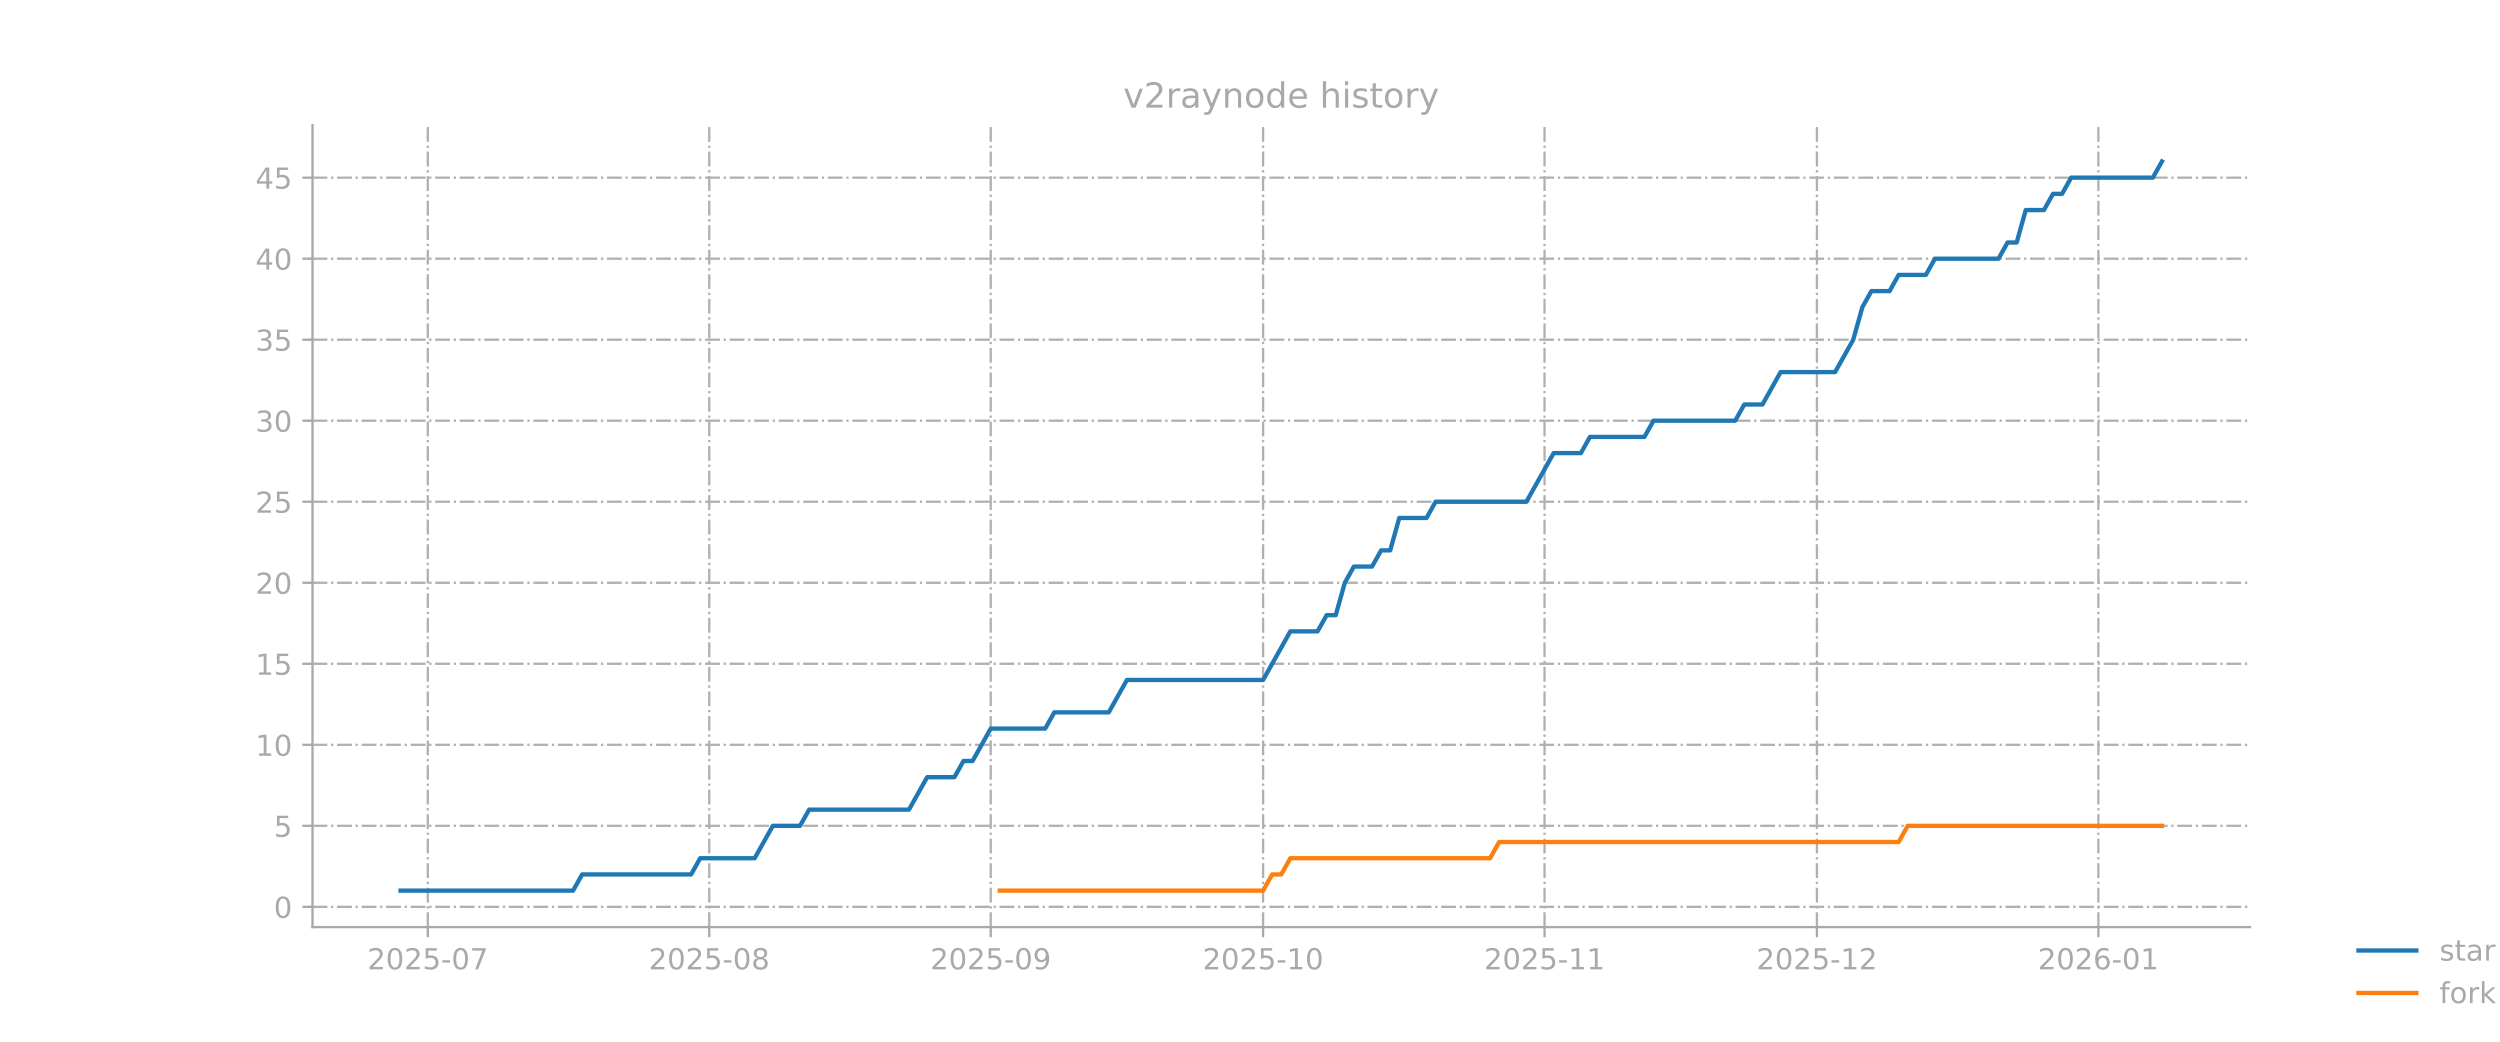
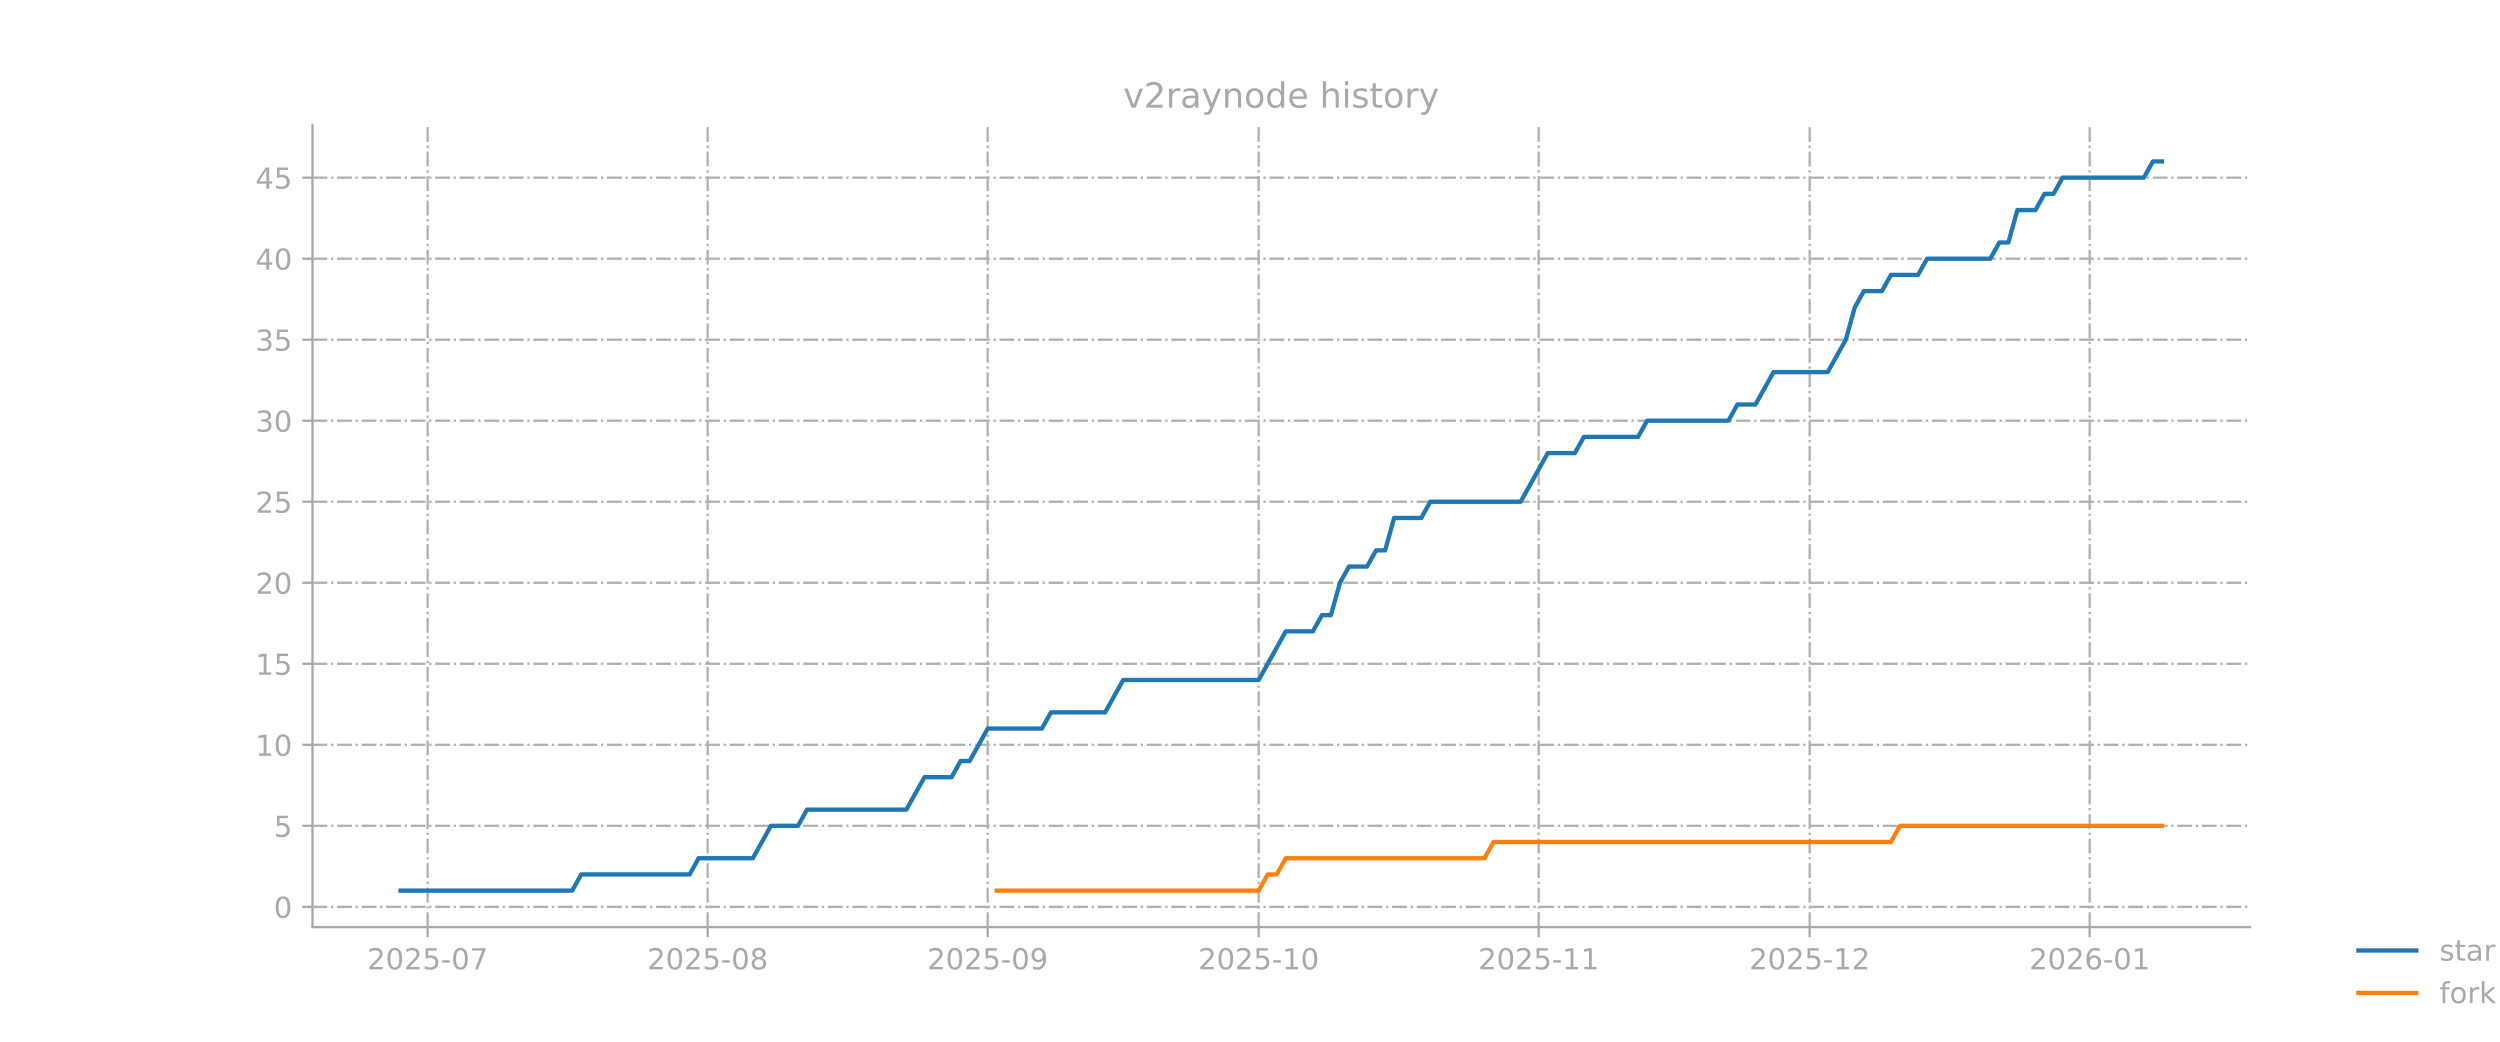
<svg xmlns="http://www.w3.org/2000/svg" xmlns:xlink="http://www.w3.org/1999/xlink" width="864pt" height="360pt" viewBox="0 0 864 360" version="1.1">
  <defs>
    <style type="text/css">*{stroke-linejoin: round; stroke-linecap: butt}</style>
  </defs>
  <g id="figure_1">
    <g id="patch_1">
      <path d="M 0 360  L 864 360  L 864 0  L 0 0  L 0 360  z " style="fill: none; opacity: 0" />
    </g>
    <g id="axes_1">
      <g id="patch_2">
        <path d="M 108 320.4  L 777.6 320.4  L 777.6 43.2  L 108 43.2  L 108 320.4  z " style="fill: none; opacity: 0" />
      </g>
      <g id="matplotlib.axis_1">
        <g id="xtick_1">
          <g id="line2d_1">
-             <path d="M 147.85 320.4  L 147.85 43.2  " clip-path="url(#pfe354ded13)" style="fill: none; stroke-dasharray: 5.12,1.28,0.8,1.28; stroke-dashoffset: 0; stroke: #b0b0b0; stroke-width: 0.8" />
+             <path d="M 147.801 320.4  L 147.801 43.2  " clip-path="url(#p7a0d1cd3dd)" style="fill: none; stroke-dasharray: 5.12,1.28,0.8,1.28; stroke-dashoffset: 0; stroke: #b0b0b0; stroke-width: 0.8" />
          </g>
          <g id="line2d_2">
            <defs>
-               <path id="mbbff44bc7d" d="M 0 0  L 0 3.5  " style="stroke: #a9a9a9; stroke-width: 0.8" />
+               <path id="m6258885797" d="M 0 0  L 0 3.5  " style="stroke: #a9a9a9; stroke-width: 0.8" />
            </defs>
            <g>
-               <use xlink:href="#mbbff44bc7d" x="147.85" y="320.4" style="fill: #a9a9a9; stroke: #a9a9a9; stroke-width: 0.8" />
+               <use xlink:href="#m6258885797" x="147.801" y="320.4" style="fill: #a9a9a9; stroke: #a9a9a9; stroke-width: 0.8" />
            </g>
          </g>
          <g id="text_1">
-             <g style="fill: #a9a9a9" transform="translate(126.9583 334.9984) scale(0.1 -0.1)">
+             <g style="fill: #a9a9a9" transform="translate(126.91 334.9984) scale(0.1 -0.1)">
              <defs>
                <path id="DejaVuSans-32" d="M 1228 531  L 3431 531  L 3431 0  L 469 0  L 469 531  Q 828 903 1448 1529  Q 2069 2156 2228 2338  Q 2531 2678 2651 2914  Q 2772 3150 2772 3378  Q 2772 3750 2511 3984  Q 2250 4219 1831 4219  Q 1534 4219 1204 4116  Q 875 4013 500 3803  L 500 4441  Q 881 4594 1212 4672  Q 1544 4750 1819 4750  Q 2544 4750 2975 4387  Q 3406 4025 3406 3419  Q 3406 3131 3298 2873  Q 3191 2616 2906 2266  Q 2828 2175 2409 1742  Q 1991 1309 1228 531  z " transform="scale(0.015625)" />
                <path id="DejaVuSans-30" d="M 2034 4250  Q 1547 4250 1301 3770  Q 1056 3291 1056 2328  Q 1056 1369 1301 889  Q 1547 409 2034 409  Q 2525 409 2770 889  Q 3016 1369 3016 2328  Q 3016 3291 2770 3770  Q 2525 4250 2034 4250  z M 2034 4750  Q 2819 4750 3233 4129  Q 3647 3509 3647 2328  Q 3647 1150 3233 529  Q 2819 -91 2034 -91  Q 1250 -91 836 529  Q 422 1150 422 2328  Q 422 3509 836 4129  Q 1250 4750 2034 4750  z " transform="scale(0.015625)" />
                <path id="DejaVuSans-35" d="M 691 4666  L 3169 4666  L 3169 4134  L 1269 4134  L 1269 2991  Q 1406 3038 1543 3061  Q 1681 3084 1819 3084  Q 2600 3084 3056 2656  Q 3513 2228 3513 1497  Q 3513 744 3044 326  Q 2575 -91 1722 -91  Q 1428 -91 1123 -41  Q 819 9 494 109  L 494 744  Q 775 591 1075 516  Q 1375 441 1709 441  Q 2250 441 2565 725  Q 2881 1009 2881 1497  Q 2881 1984 2565 2268  Q 2250 2553 1709 2553  Q 1456 2553 1204 2497  Q 953 2441 691 2322  L 691 4666  z " transform="scale(0.015625)" />
                <path id="DejaVuSans-2d" d="M 313 2009  L 1997 2009  L 1997 1497  L 313 1497  L 313 2009  z " transform="scale(0.015625)" />
                <path id="DejaVuSans-37" d="M 525 4666  L 3525 4666  L 3525 4397  L 1831 0  L 1172 0  L 2766 4134  L 525 4134  L 525 4666  z " transform="scale(0.015625)" />
              </defs>
              <use xlink:href="#DejaVuSans-32" />
              <use xlink:href="#DejaVuSans-30" transform="translate(63.62305 0)" />
              <use xlink:href="#DejaVuSans-32" transform="translate(127.2461 0)" />
              <use xlink:href="#DejaVuSans-35" transform="translate(190.8691 0)" />
              <use xlink:href="#DejaVuSans-2d" transform="translate(254.4922 0)" />
              <use xlink:href="#DejaVuSans-30" transform="translate(290.5762 0)" />
              <use xlink:href="#DejaVuSans-37" transform="translate(354.1992 0)" />
            </g>
          </g>
        </g>
        <g id="xtick_2">
          <g id="line2d_3">
-             <path d="M 245.121 320.4  L 245.121 43.2  " clip-path="url(#pfe354ded13)" style="fill: none; stroke-dasharray: 5.12,1.28,0.8,1.28; stroke-dashoffset: 0; stroke: #b0b0b0; stroke-width: 0.8" />
+             <path d="M 244.573 320.4  L 244.573 43.2  " clip-path="url(#p7a0d1cd3dd)" style="fill: none; stroke-dasharray: 5.12,1.28,0.8,1.28; stroke-dashoffset: 0; stroke: #b0b0b0; stroke-width: 0.8" />
          </g>
          <g id="line2d_4">
            <g>
-               <use xlink:href="#mbbff44bc7d" x="245.121" y="320.4" style="fill: #a9a9a9; stroke: #a9a9a9; stroke-width: 0.8" />
+               <use xlink:href="#m6258885797" x="244.573" y="320.4" style="fill: #a9a9a9; stroke: #a9a9a9; stroke-width: 0.8" />
            </g>
          </g>
          <g id="text_2">
-             <g style="fill: #a9a9a9" transform="translate(224.2291 334.9984) scale(0.1 -0.1)">
+             <g style="fill: #a9a9a9" transform="translate(223.682 334.9984) scale(0.1 -0.1)">
              <defs>
                <path id="DejaVuSans-38" d="M 2034 2216  Q 1584 2216 1326 1975  Q 1069 1734 1069 1313  Q 1069 891 1326 650  Q 1584 409 2034 409  Q 2484 409 2743 651  Q 3003 894 3003 1313  Q 3003 1734 2745 1975  Q 2488 2216 2034 2216  z M 1403 2484  Q 997 2584 770 2862  Q 544 3141 544 3541  Q 544 4100 942 4425  Q 1341 4750 2034 4750  Q 2731 4750 3128 4425  Q 3525 4100 3525 3541  Q 3525 3141 3298 2862  Q 3072 2584 2669 2484  Q 3125 2378 3379 2068  Q 3634 1759 3634 1313  Q 3634 634 3220 271  Q 2806 -91 2034 -91  Q 1263 -91 848 271  Q 434 634 434 1313  Q 434 1759 690 2068  Q 947 2378 1403 2484  z M 1172 3481  Q 1172 3119 1398 2916  Q 1625 2713 2034 2713  Q 2441 2713 2670 2916  Q 2900 3119 2900 3481  Q 2900 3844 2670 4047  Q 2441 4250 2034 4250  Q 1625 4250 1398 4047  Q 1172 3844 1172 3481  z " transform="scale(0.015625)" />
              </defs>
              <use xlink:href="#DejaVuSans-32" />
              <use xlink:href="#DejaVuSans-30" transform="translate(63.62305 0)" />
              <use xlink:href="#DejaVuSans-32" transform="translate(127.2461 0)" />
              <use xlink:href="#DejaVuSans-35" transform="translate(190.8691 0)" />
              <use xlink:href="#DejaVuSans-2d" transform="translate(254.4922 0)" />
              <use xlink:href="#DejaVuSans-30" transform="translate(290.5762 0)" />
              <use xlink:href="#DejaVuSans-38" transform="translate(354.1992 0)" />
            </g>
          </g>
        </g>
        <g id="xtick_3">
          <g id="line2d_5">
-             <path d="M 342.391 320.4  L 342.391 43.2  " clip-path="url(#pfe354ded13)" style="fill: none; stroke-dasharray: 5.12,1.28,0.8,1.28; stroke-dashoffset: 0; stroke: #b0b0b0; stroke-width: 0.8" />
+             <path d="M 341.345 320.4  L 341.345 43.2  " clip-path="url(#p7a0d1cd3dd)" style="fill: none; stroke-dasharray: 5.12,1.28,0.8,1.28; stroke-dashoffset: 0; stroke: #b0b0b0; stroke-width: 0.8" />
          </g>
          <g id="line2d_6">
            <g>
-               <use xlink:href="#mbbff44bc7d" x="342.391" y="320.4" style="fill: #a9a9a9; stroke: #a9a9a9; stroke-width: 0.8" />
+               <use xlink:href="#m6258885797" x="341.345" y="320.4" style="fill: #a9a9a9; stroke: #a9a9a9; stroke-width: 0.8" />
            </g>
          </g>
          <g id="text_3">
-             <g style="fill: #a9a9a9" transform="translate(321.5 334.9984) scale(0.1 -0.1)">
+             <g style="fill: #a9a9a9" transform="translate(320.454 334.9984) scale(0.1 -0.1)">
              <defs>
                <path id="DejaVuSans-39" d="M 703 97  L 703 672  Q 941 559 1184 500  Q 1428 441 1663 441  Q 2288 441 2617 861  Q 2947 1281 2994 2138  Q 2813 1869 2534 1725  Q 2256 1581 1919 1581  Q 1219 1581 811 2004  Q 403 2428 403 3163  Q 403 3881 828 4315  Q 1253 4750 1959 4750  Q 2769 4750 3195 4129  Q 3622 3509 3622 2328  Q 3622 1225 3098 567  Q 2575 -91 1691 -91  Q 1453 -91 1209 -44  Q 966 3 703 97  z M 1959 2075  Q 2384 2075 2632 2365  Q 2881 2656 2881 3163  Q 2881 3666 2632 3958  Q 2384 4250 1959 4250  Q 1534 4250 1286 3958  Q 1038 3666 1038 3163  Q 1038 2656 1286 2365  Q 1534 2075 1959 2075  z " transform="scale(0.015625)" />
              </defs>
              <use xlink:href="#DejaVuSans-32" />
              <use xlink:href="#DejaVuSans-30" transform="translate(63.62305 0)" />
              <use xlink:href="#DejaVuSans-32" transform="translate(127.2461 0)" />
              <use xlink:href="#DejaVuSans-35" transform="translate(190.8691 0)" />
              <use xlink:href="#DejaVuSans-2d" transform="translate(254.4922 0)" />
              <use xlink:href="#DejaVuSans-30" transform="translate(290.5762 0)" />
              <use xlink:href="#DejaVuSans-39" transform="translate(354.1992 0)" />
            </g>
          </g>
        </g>
        <g id="xtick_4">
          <g id="line2d_7">
-             <path d="M 436.524 320.4  L 436.524 43.2  " clip-path="url(#pfe354ded13)" style="fill: none; stroke-dasharray: 5.12,1.28,0.8,1.28; stroke-dashoffset: 0; stroke: #b0b0b0; stroke-width: 0.8" />
+             <path d="M 434.996 320.4  L 434.996 43.2  " clip-path="url(#p7a0d1cd3dd)" style="fill: none; stroke-dasharray: 5.12,1.28,0.8,1.28; stroke-dashoffset: 0; stroke: #b0b0b0; stroke-width: 0.8" />
          </g>
          <g id="line2d_8">
            <g>
-               <use xlink:href="#mbbff44bc7d" x="436.524" y="320.4" style="fill: #a9a9a9; stroke: #a9a9a9; stroke-width: 0.8" />
+               <use xlink:href="#m6258885797" x="434.996" y="320.4" style="fill: #a9a9a9; stroke: #a9a9a9; stroke-width: 0.8" />
            </g>
          </g>
          <g id="text_4">
-             <g style="fill: #a9a9a9" transform="translate(415.6331 334.9984) scale(0.1 -0.1)">
+             <g style="fill: #a9a9a9" transform="translate(414.1044 334.9984) scale(0.1 -0.1)">
              <defs>
                <path id="DejaVuSans-31" d="M 794 531  L 1825 531  L 1825 4091  L 703 3866  L 703 4441  L 1819 4666  L 2450 4666  L 2450 531  L 3481 531  L 3481 0  L 794 0  L 794 531  z " transform="scale(0.015625)" />
              </defs>
              <use xlink:href="#DejaVuSans-32" />
              <use xlink:href="#DejaVuSans-30" transform="translate(63.62305 0)" />
              <use xlink:href="#DejaVuSans-32" transform="translate(127.2461 0)" />
              <use xlink:href="#DejaVuSans-35" transform="translate(190.8691 0)" />
              <use xlink:href="#DejaVuSans-2d" transform="translate(254.4922 0)" />
              <use xlink:href="#DejaVuSans-31" transform="translate(290.5762 0)" />
              <use xlink:href="#DejaVuSans-30" transform="translate(354.1992 0)" />
            </g>
          </g>
        </g>
        <g id="xtick_5">
          <g id="line2d_9">
-             <path d="M 533.795 320.4  L 533.795 43.2  " clip-path="url(#pfe354ded13)" style="fill: none; stroke-dasharray: 5.12,1.28,0.8,1.28; stroke-dashoffset: 0; stroke: #b0b0b0; stroke-width: 0.8" />
+             <path d="M 531.768 320.4  L 531.768 43.2  " clip-path="url(#p7a0d1cd3dd)" style="fill: none; stroke-dasharray: 5.12,1.28,0.8,1.28; stroke-dashoffset: 0; stroke: #b0b0b0; stroke-width: 0.8" />
          </g>
          <g id="line2d_10">
            <g>
-               <use xlink:href="#mbbff44bc7d" x="533.795" y="320.4" style="fill: #a9a9a9; stroke: #a9a9a9; stroke-width: 0.8" />
+               <use xlink:href="#m6258885797" x="531.768" y="320.4" style="fill: #a9a9a9; stroke: #a9a9a9; stroke-width: 0.8" />
            </g>
          </g>
          <g id="text_5">
-             <g style="fill: #a9a9a9" transform="translate(512.9039 334.9984) scale(0.1 -0.1)">
+             <g style="fill: #a9a9a9" transform="translate(510.8764 334.9984) scale(0.1 -0.1)">
              <use xlink:href="#DejaVuSans-32" />
              <use xlink:href="#DejaVuSans-30" transform="translate(63.62305 0)" />
              <use xlink:href="#DejaVuSans-32" transform="translate(127.2461 0)" />
              <use xlink:href="#DejaVuSans-35" transform="translate(190.8691 0)" />
              <use xlink:href="#DejaVuSans-2d" transform="translate(254.4922 0)" />
              <use xlink:href="#DejaVuSans-31" transform="translate(290.5762 0)" />
              <use xlink:href="#DejaVuSans-31" transform="translate(354.1992 0)" />
            </g>
          </g>
        </g>
        <g id="xtick_6">
          <g id="line2d_11">
-             <path d="M 627.928 320.4  L 627.928 43.2  " clip-path="url(#pfe354ded13)" style="fill: none; stroke-dasharray: 5.12,1.28,0.8,1.28; stroke-dashoffset: 0; stroke: #b0b0b0; stroke-width: 0.8" />
+             <path d="M 625.418 320.4  L 625.418 43.2  " clip-path="url(#p7a0d1cd3dd)" style="fill: none; stroke-dasharray: 5.12,1.28,0.8,1.28; stroke-dashoffset: 0; stroke: #b0b0b0; stroke-width: 0.8" />
          </g>
          <g id="line2d_12">
            <g>
-               <use xlink:href="#mbbff44bc7d" x="627.928" y="320.4" style="fill: #a9a9a9; stroke: #a9a9a9; stroke-width: 0.8" />
+               <use xlink:href="#m6258885797" x="625.418" y="320.4" style="fill: #a9a9a9; stroke: #a9a9a9; stroke-width: 0.8" />
            </g>
          </g>
          <g id="text_6">
-             <g style="fill: #a9a9a9" transform="translate(607.037 334.9984) scale(0.1 -0.1)">
+             <g style="fill: #a9a9a9" transform="translate(604.5268 334.9984) scale(0.1 -0.1)">
              <use xlink:href="#DejaVuSans-32" />
              <use xlink:href="#DejaVuSans-30" transform="translate(63.62305 0)" />
              <use xlink:href="#DejaVuSans-32" transform="translate(127.2461 0)" />
              <use xlink:href="#DejaVuSans-35" transform="translate(190.8691 0)" />
              <use xlink:href="#DejaVuSans-2d" transform="translate(254.4922 0)" />
              <use xlink:href="#DejaVuSans-31" transform="translate(290.5762 0)" />
              <use xlink:href="#DejaVuSans-32" transform="translate(354.1992 0)" />
            </g>
          </g>
        </g>
        <g id="xtick_7">
          <g id="line2d_13">
-             <path d="M 725.199 320.4  L 725.199 43.2  " clip-path="url(#pfe354ded13)" style="fill: none; stroke-dasharray: 5.12,1.28,0.8,1.28; stroke-dashoffset: 0; stroke: #b0b0b0; stroke-width: 0.8" />
+             <path d="M 722.19 320.4  L 722.19 43.2  " clip-path="url(#p7a0d1cd3dd)" style="fill: none; stroke-dasharray: 5.12,1.28,0.8,1.28; stroke-dashoffset: 0; stroke: #b0b0b0; stroke-width: 0.8" />
          </g>
          <g id="line2d_14">
            <g>
-               <use xlink:href="#mbbff44bc7d" x="725.199" y="320.4" style="fill: #a9a9a9; stroke: #a9a9a9; stroke-width: 0.8" />
+               <use xlink:href="#m6258885797" x="722.19" y="320.4" style="fill: #a9a9a9; stroke: #a9a9a9; stroke-width: 0.8" />
            </g>
          </g>
          <g id="text_7">
-             <g style="fill: #a9a9a9" transform="translate(704.3078 334.9984) scale(0.1 -0.1)">
+             <g style="fill: #a9a9a9" transform="translate(701.2988 334.9984) scale(0.1 -0.1)">
              <defs>
                <path id="DejaVuSans-36" d="M 2113 2584  Q 1688 2584 1439 2293  Q 1191 2003 1191 1497  Q 1191 994 1439 701  Q 1688 409 2113 409  Q 2538 409 2786 701  Q 3034 994 3034 1497  Q 3034 2003 2786 2293  Q 2538 2584 2113 2584  z M 3366 4563  L 3366 3988  Q 3128 4100 2886 4159  Q 2644 4219 2406 4219  Q 1781 4219 1451 3797  Q 1122 3375 1075 2522  Q 1259 2794 1537 2939  Q 1816 3084 2150 3084  Q 2853 3084 3261 2657  Q 3669 2231 3669 1497  Q 3669 778 3244 343  Q 2819 -91 2113 -91  Q 1303 -91 875 529  Q 447 1150 447 2328  Q 447 3434 972 4092  Q 1497 4750 2381 4750  Q 2619 4750 2861 4703  Q 3103 4656 3366 4563  z " transform="scale(0.015625)" />
              </defs>
              <use xlink:href="#DejaVuSans-32" />
              <use xlink:href="#DejaVuSans-30" transform="translate(63.62305 0)" />
              <use xlink:href="#DejaVuSans-32" transform="translate(127.2461 0)" />
              <use xlink:href="#DejaVuSans-36" transform="translate(190.8691 0)" />
              <use xlink:href="#DejaVuSans-2d" transform="translate(254.4922 0)" />
              <use xlink:href="#DejaVuSans-30" transform="translate(290.5762 0)" />
              <use xlink:href="#DejaVuSans-31" transform="translate(354.1992 0)" />
            </g>
          </g>
        </g>
      </g>
      <g id="matplotlib.axis_2">
        <g id="ytick_1">
          <g id="line2d_15">
-             <path d="M 108 313.4  L 777.6 313.4  " clip-path="url(#pfe354ded13)" style="fill: none; stroke-dasharray: 5.12,1.28,0.8,1.28; stroke-dashoffset: 0; stroke: #b0b0b0; stroke-width: 0.8" />
+             <path d="M 108 313.4  L 777.6 313.4  " clip-path="url(#p7a0d1cd3dd)" style="fill: none; stroke-dasharray: 5.12,1.28,0.8,1.28; stroke-dashoffset: 0; stroke: #b0b0b0; stroke-width: 0.8" />
          </g>
          <g id="line2d_16">
            <defs>
-               <path id="mfd6d82eb63" d="M 0 0  L -3.5 0  " style="stroke: #a9a9a9; stroke-width: 0.8" />
+               <path id="m75af5f8853" d="M 0 0  L -3.5 0  " style="stroke: #a9a9a9; stroke-width: 0.8" />
            </defs>
            <g>
-               <use xlink:href="#mfd6d82eb63" x="108" y="313.4" style="fill: #a9a9a9; stroke: #a9a9a9; stroke-width: 0.8" />
+               <use xlink:href="#m75af5f8853" x="108" y="313.4" style="fill: #a9a9a9; stroke: #a9a9a9; stroke-width: 0.8" />
            </g>
          </g>
          <g id="text_8">
            <g style="fill: #a9a9a9" transform="translate(94.6375 317.1992) scale(0.1 -0.1)">
              <use xlink:href="#DejaVuSans-30" />
            </g>
          </g>
        </g>
        <g id="ytick_2">
          <g id="line2d_17">
-             <path d="M 108 285.4  L 777.6 285.4  " clip-path="url(#pfe354ded13)" style="fill: none; stroke-dasharray: 5.12,1.28,0.8,1.28; stroke-dashoffset: 0; stroke: #b0b0b0; stroke-width: 0.8" />
+             <path d="M 108 285.4  L 777.6 285.4  " clip-path="url(#p7a0d1cd3dd)" style="fill: none; stroke-dasharray: 5.12,1.28,0.8,1.28; stroke-dashoffset: 0; stroke: #b0b0b0; stroke-width: 0.8" />
          </g>
          <g id="line2d_18">
            <g>
-               <use xlink:href="#mfd6d82eb63" x="108" y="285.4" style="fill: #a9a9a9; stroke: #a9a9a9; stroke-width: 0.8" />
+               <use xlink:href="#m75af5f8853" x="108" y="285.4" style="fill: #a9a9a9; stroke: #a9a9a9; stroke-width: 0.8" />
            </g>
          </g>
          <g id="text_9">
            <g style="fill: #a9a9a9" transform="translate(94.6375 289.1992) scale(0.1 -0.1)">
              <use xlink:href="#DejaVuSans-35" />
            </g>
          </g>
        </g>
        <g id="ytick_3">
          <g id="line2d_19">
-             <path d="M 108 257.4  L 777.6 257.4  " clip-path="url(#pfe354ded13)" style="fill: none; stroke-dasharray: 5.12,1.28,0.8,1.28; stroke-dashoffset: 0; stroke: #b0b0b0; stroke-width: 0.8" />
+             <path d="M 108 257.4  L 777.6 257.4  " clip-path="url(#p7a0d1cd3dd)" style="fill: none; stroke-dasharray: 5.12,1.28,0.8,1.28; stroke-dashoffset: 0; stroke: #b0b0b0; stroke-width: 0.8" />
          </g>
          <g id="line2d_20">
            <g>
-               <use xlink:href="#mfd6d82eb63" x="108" y="257.4" style="fill: #a9a9a9; stroke: #a9a9a9; stroke-width: 0.8" />
+               <use xlink:href="#m75af5f8853" x="108" y="257.4" style="fill: #a9a9a9; stroke: #a9a9a9; stroke-width: 0.8" />
            </g>
          </g>
          <g id="text_10">
            <g style="fill: #a9a9a9" transform="translate(88.275 261.1992) scale(0.1 -0.1)">
              <use xlink:href="#DejaVuSans-31" />
              <use xlink:href="#DejaVuSans-30" transform="translate(63.62305 0)" />
            </g>
          </g>
        </g>
        <g id="ytick_4">
          <g id="line2d_21">
-             <path d="M 108 229.4  L 777.6 229.4  " clip-path="url(#pfe354ded13)" style="fill: none; stroke-dasharray: 5.12,1.28,0.8,1.28; stroke-dashoffset: 0; stroke: #b0b0b0; stroke-width: 0.8" />
+             <path d="M 108 229.4  L 777.6 229.4  " clip-path="url(#p7a0d1cd3dd)" style="fill: none; stroke-dasharray: 5.12,1.28,0.8,1.28; stroke-dashoffset: 0; stroke: #b0b0b0; stroke-width: 0.8" />
          </g>
          <g id="line2d_22">
            <g>
-               <use xlink:href="#mfd6d82eb63" x="108" y="229.4" style="fill: #a9a9a9; stroke: #a9a9a9; stroke-width: 0.8" />
+               <use xlink:href="#m75af5f8853" x="108" y="229.4" style="fill: #a9a9a9; stroke: #a9a9a9; stroke-width: 0.8" />
            </g>
          </g>
          <g id="text_11">
            <g style="fill: #a9a9a9" transform="translate(88.275 233.1992) scale(0.1 -0.1)">
              <use xlink:href="#DejaVuSans-31" />
              <use xlink:href="#DejaVuSans-35" transform="translate(63.62305 0)" />
            </g>
          </g>
        </g>
        <g id="ytick_5">
          <g id="line2d_23">
-             <path d="M 108 201.4  L 777.6 201.4  " clip-path="url(#pfe354ded13)" style="fill: none; stroke-dasharray: 5.12,1.28,0.8,1.28; stroke-dashoffset: 0; stroke: #b0b0b0; stroke-width: 0.8" />
+             <path d="M 108 201.4  L 777.6 201.4  " clip-path="url(#p7a0d1cd3dd)" style="fill: none; stroke-dasharray: 5.12,1.28,0.8,1.28; stroke-dashoffset: 0; stroke: #b0b0b0; stroke-width: 0.8" />
          </g>
          <g id="line2d_24">
            <g>
-               <use xlink:href="#mfd6d82eb63" x="108" y="201.4" style="fill: #a9a9a9; stroke: #a9a9a9; stroke-width: 0.8" />
+               <use xlink:href="#m75af5f8853" x="108" y="201.4" style="fill: #a9a9a9; stroke: #a9a9a9; stroke-width: 0.8" />
            </g>
          </g>
          <g id="text_12">
            <g style="fill: #a9a9a9" transform="translate(88.275 205.1992) scale(0.1 -0.1)">
              <use xlink:href="#DejaVuSans-32" />
              <use xlink:href="#DejaVuSans-30" transform="translate(63.62305 0)" />
            </g>
          </g>
        </g>
        <g id="ytick_6">
          <g id="line2d_25">
-             <path d="M 108 173.4  L 777.6 173.4  " clip-path="url(#pfe354ded13)" style="fill: none; stroke-dasharray: 5.12,1.28,0.8,1.28; stroke-dashoffset: 0; stroke: #b0b0b0; stroke-width: 0.8" />
+             <path d="M 108 173.4  L 777.6 173.4  " clip-path="url(#p7a0d1cd3dd)" style="fill: none; stroke-dasharray: 5.12,1.28,0.8,1.28; stroke-dashoffset: 0; stroke: #b0b0b0; stroke-width: 0.8" />
          </g>
          <g id="line2d_26">
            <g>
-               <use xlink:href="#mfd6d82eb63" x="108" y="173.4" style="fill: #a9a9a9; stroke: #a9a9a9; stroke-width: 0.8" />
+               <use xlink:href="#m75af5f8853" x="108" y="173.4" style="fill: #a9a9a9; stroke: #a9a9a9; stroke-width: 0.8" />
            </g>
          </g>
          <g id="text_13">
            <g style="fill: #a9a9a9" transform="translate(88.275 177.1992) scale(0.1 -0.1)">
              <use xlink:href="#DejaVuSans-32" />
              <use xlink:href="#DejaVuSans-35" transform="translate(63.62305 0)" />
            </g>
          </g>
        </g>
        <g id="ytick_7">
          <g id="line2d_27">
-             <path d="M 108 145.4  L 777.6 145.4  " clip-path="url(#pfe354ded13)" style="fill: none; stroke-dasharray: 5.12,1.28,0.8,1.28; stroke-dashoffset: 0; stroke: #b0b0b0; stroke-width: 0.8" />
+             <path d="M 108 145.4  L 777.6 145.4  " clip-path="url(#p7a0d1cd3dd)" style="fill: none; stroke-dasharray: 5.12,1.28,0.8,1.28; stroke-dashoffset: 0; stroke: #b0b0b0; stroke-width: 0.8" />
          </g>
          <g id="line2d_28">
            <g>
-               <use xlink:href="#mfd6d82eb63" x="108" y="145.4" style="fill: #a9a9a9; stroke: #a9a9a9; stroke-width: 0.8" />
+               <use xlink:href="#m75af5f8853" x="108" y="145.4" style="fill: #a9a9a9; stroke: #a9a9a9; stroke-width: 0.8" />
            </g>
          </g>
          <g id="text_14">
            <g style="fill: #a9a9a9" transform="translate(88.275 149.1992) scale(0.1 -0.1)">
              <defs>
                <path id="DejaVuSans-33" d="M 2597 2516  Q 3050 2419 3304 2112  Q 3559 1806 3559 1356  Q 3559 666 3084 287  Q 2609 -91 1734 -91  Q 1441 -91 1130 -33  Q 819 25 488 141  L 488 750  Q 750 597 1062 519  Q 1375 441 1716 441  Q 2309 441 2620 675  Q 2931 909 2931 1356  Q 2931 1769 2642 2001  Q 2353 2234 1838 2234  L 1294 2234  L 1294 2753  L 1863 2753  Q 2328 2753 2575 2939  Q 2822 3125 2822 3475  Q 2822 3834 2567 4026  Q 2313 4219 1838 4219  Q 1578 4219 1281 4162  Q 984 4106 628 3988  L 628 4550  Q 988 4650 1302 4700  Q 1616 4750 1894 4750  Q 2613 4750 3031 4423  Q 3450 4097 3450 3541  Q 3450 3153 3228 2886  Q 3006 2619 2597 2516  z " transform="scale(0.015625)" />
              </defs>
              <use xlink:href="#DejaVuSans-33" />
              <use xlink:href="#DejaVuSans-30" transform="translate(63.62305 0)" />
            </g>
          </g>
        </g>
        <g id="ytick_8">
          <g id="line2d_29">
-             <path d="M 108 117.4  L 777.6 117.4  " clip-path="url(#pfe354ded13)" style="fill: none; stroke-dasharray: 5.12,1.28,0.8,1.28; stroke-dashoffset: 0; stroke: #b0b0b0; stroke-width: 0.8" />
+             <path d="M 108 117.4  L 777.6 117.4  " clip-path="url(#p7a0d1cd3dd)" style="fill: none; stroke-dasharray: 5.12,1.28,0.8,1.28; stroke-dashoffset: 0; stroke: #b0b0b0; stroke-width: 0.8" />
          </g>
          <g id="line2d_30">
            <g>
-               <use xlink:href="#mfd6d82eb63" x="108" y="117.4" style="fill: #a9a9a9; stroke: #a9a9a9; stroke-width: 0.8" />
+               <use xlink:href="#m75af5f8853" x="108" y="117.4" style="fill: #a9a9a9; stroke: #a9a9a9; stroke-width: 0.8" />
            </g>
          </g>
          <g id="text_15">
            <g style="fill: #a9a9a9" transform="translate(88.275 121.1992) scale(0.1 -0.1)">
              <use xlink:href="#DejaVuSans-33" />
              <use xlink:href="#DejaVuSans-35" transform="translate(63.62305 0)" />
            </g>
          </g>
        </g>
        <g id="ytick_9">
          <g id="line2d_31">
-             <path d="M 108 89.4  L 777.6 89.4  " clip-path="url(#pfe354ded13)" style="fill: none; stroke-dasharray: 5.12,1.28,0.8,1.28; stroke-dashoffset: 0; stroke: #b0b0b0; stroke-width: 0.8" />
+             <path d="M 108 89.4  L 777.6 89.4  " clip-path="url(#p7a0d1cd3dd)" style="fill: none; stroke-dasharray: 5.12,1.28,0.8,1.28; stroke-dashoffset: 0; stroke: #b0b0b0; stroke-width: 0.8" />
          </g>
          <g id="line2d_32">
            <g>
-               <use xlink:href="#mfd6d82eb63" x="108" y="89.4" style="fill: #a9a9a9; stroke: #a9a9a9; stroke-width: 0.8" />
+               <use xlink:href="#m75af5f8853" x="108" y="89.4" style="fill: #a9a9a9; stroke: #a9a9a9; stroke-width: 0.8" />
            </g>
          </g>
          <g id="text_16">
            <g style="fill: #a9a9a9" transform="translate(88.275 93.19922) scale(0.1 -0.1)">
              <defs>
                <path id="DejaVuSans-34" d="M 2419 4116  L 825 1625  L 2419 1625  L 2419 4116  z M 2253 4666  L 3047 4666  L 3047 1625  L 3713 1625  L 3713 1100  L 3047 1100  L 3047 0  L 2419 0  L 2419 1100  L 313 1100  L 313 1709  L 2253 4666  z " transform="scale(0.015625)" />
              </defs>
              <use xlink:href="#DejaVuSans-34" />
              <use xlink:href="#DejaVuSans-30" transform="translate(63.62305 0)" />
            </g>
          </g>
        </g>
        <g id="ytick_10">
          <g id="line2d_33">
-             <path d="M 108 61.4  L 777.6 61.4  " clip-path="url(#pfe354ded13)" style="fill: none; stroke-dasharray: 5.12,1.28,0.8,1.28; stroke-dashoffset: 0; stroke: #b0b0b0; stroke-width: 0.8" />
+             <path d="M 108 61.4  L 777.6 61.4  " clip-path="url(#p7a0d1cd3dd)" style="fill: none; stroke-dasharray: 5.12,1.28,0.8,1.28; stroke-dashoffset: 0; stroke: #b0b0b0; stroke-width: 0.8" />
          </g>
          <g id="line2d_34">
            <g>
-               <use xlink:href="#mfd6d82eb63" x="108" y="61.4" style="fill: #a9a9a9; stroke: #a9a9a9; stroke-width: 0.8" />
+               <use xlink:href="#m75af5f8853" x="108" y="61.4" style="fill: #a9a9a9; stroke: #a9a9a9; stroke-width: 0.8" />
            </g>
          </g>
          <g id="text_17">
            <g style="fill: #a9a9a9" transform="translate(88.275 65.19922) scale(0.1 -0.1)">
              <use xlink:href="#DejaVuSans-34" />
              <use xlink:href="#DejaVuSans-35" transform="translate(63.62305 0)" />
            </g>
          </g>
        </g>
      </g>
      <g id="line2d_35">
-         <path d="M 138.436 307.8  L 198.054 307.8  L 201.192 302.2  L 238.845 302.2  L 241.983 296.6  L 260.809 296.6  L 267.085 285.4  L 276.498 285.4  L 279.636 279.8  L 314.151 279.8  L 320.427 268.6  L 329.84 268.6  L 332.978 263  L 336.116 263  L 342.391 251.8  L 361.218 251.8  L 364.356 246.2  L 383.182 246.2  L 389.458 235  L 436.524 235  L 445.938 218.2  L 455.351 218.2  L 458.489 212.6  L 461.627 212.6  L 464.764 201.4  L 467.902 195.8  L 474.178 195.8  L 477.315 190.2  L 480.453 190.2  L 483.591 179  L 493.004 179  L 496.142 173.4  L 527.52 173.4  L 536.933 156.6  L 546.346 156.6  L 549.484 151  L 568.311 151  L 571.449 145.4  L 599.688 145.4  L 602.826 139.8  L 609.102 139.8  L 615.377 128.6  L 634.204 128.6  L 640.479 117.4  L 643.617 106.2  L 646.755 100.6  L 653.031 100.6  L 656.168 95  L 665.582 95  L 668.719 89.4  L 690.684 89.4  L 693.822 83.8  L 696.959 83.8  L 700.097 72.6  L 706.373 72.6  L 709.51 67  L 712.648 67  L 715.786 61.4  L 744.026 61.4  L 747.164 55.8  L 747.164 55.8  " clip-path="url(#pfe354ded13)" style="fill: none; stroke: #1f77b4; stroke-width: 1.5; stroke-linecap: square" />
+         <path d="M 138.436 307.8  L 197.748 307.8  L 200.87 302.2  L 238.33 302.2  L 241.452 296.6  L 260.182 296.6  L 266.425 285.4  L 275.79 285.4  L 278.912 279.8  L 313.25 279.8  L 319.494 268.6  L 328.859 268.6  L 331.98 263  L 335.102 263  L 341.345 251.8  L 360.076 251.8  L 363.197 246.2  L 381.927 246.2  L 388.171 235  L 434.996 235  L 444.361 218.2  L 453.726 218.2  L 456.848 212.6  L 459.969 212.6  L 463.091 201.4  L 466.213 195.8  L 472.456 195.8  L 475.578 190.2  L 478.699 190.2  L 481.821 179  L 491.186 179  L 494.308 173.4  L 525.524 173.4  L 534.89 156.6  L 544.255 156.6  L 547.376 151  L 566.106 151  L 569.228 145.4  L 597.323 145.4  L 600.445 139.8  L 606.688 139.8  L 612.931 128.6  L 631.662 128.6  L 637.905 117.4  L 641.027 106.2  L 644.148 100.6  L 650.392 100.6  L 653.513 95  L 662.878 95  L 666 89.4  L 687.852 89.4  L 690.973 83.8  L 694.095 83.8  L 697.217 72.6  L 703.46 72.6  L 706.582 67  L 709.703 67  L 712.825 61.4  L 740.92 61.4  L 744.042 55.8  L 747.164 55.8  L 747.164 55.8  " clip-path="url(#p7a0d1cd3dd)" style="fill: none; stroke: #1f77b4; stroke-width: 1.5; stroke-linecap: square" />
      </g>
      <g id="line2d_36">
-         <path d="M 345.529 307.8  L 436.524 307.8  L 439.662 302.2  L 442.8 302.2  L 445.938 296.6  L 514.969 296.6  L 518.106 291  L 656.168 291  L 659.306 285.4  L 747.164 285.4  L 747.164 285.4  " clip-path="url(#pfe354ded13)" style="fill: none; stroke: #ff7f0e; stroke-width: 1.5; stroke-linecap: square" />
+         <path d="M 344.467 307.8  L 434.996 307.8  L 438.117 302.2  L 441.239 302.2  L 444.361 296.6  L 513.038 296.6  L 516.159 291  L 653.513 291  L 656.635 285.4  L 747.164 285.4  L 747.164 285.4  " clip-path="url(#p7a0d1cd3dd)" style="fill: none; stroke: #ff7f0e; stroke-width: 1.5; stroke-linecap: square" />
      </g>
      <g id="patch_3">
        <path d="M 108 320.4  L 108 43.2  " style="fill: none; stroke: #a9a9a9; stroke-width: 0.8; stroke-linejoin: miter; stroke-linecap: square" />
      </g>
      <g id="patch_4">
        <path d="M 777.6 320.4  L 777.6 43.2  " style="fill: none" />
      </g>
      <g id="patch_5">
        <path d="M 108 320.4  L 777.6 320.4  " style="fill: none; stroke: #a9a9a9; stroke-width: 0.8; stroke-linejoin: miter; stroke-linecap: square" />
      </g>
      <g id="patch_6">
        <path d="M 108 43.2  L 777.6 43.2  " style="fill: none" />
      </g>
      <g id="text_18">
        <g style="fill: #a9a9a9" transform="translate(388.2188 37.2) scale(0.12 -0.12)">
          <defs>
            <path id="DejaVuSans-76" d="M 191 3500  L 800 3500  L 1894 563  L 2988 3500  L 3597 3500  L 2284 0  L 1503 0  L 191 3500  z " transform="scale(0.015625)" />
            <path id="DejaVuSans-72" d="M 2631 2963  Q 2534 3019 2420 3045  Q 2306 3072 2169 3072  Q 1681 3072 1420 2755  Q 1159 2438 1159 1844  L 1159 0  L 581 0  L 581 3500  L 1159 3500  L 1159 2956  Q 1341 3275 1631 3429  Q 1922 3584 2338 3584  Q 2397 3584 2469 3576  Q 2541 3569 2628 3553  L 2631 2963  z " transform="scale(0.015625)" />
            <path id="DejaVuSans-61" d="M 2194 1759  Q 1497 1759 1228 1600  Q 959 1441 959 1056  Q 959 750 1161 570  Q 1363 391 1709 391  Q 2188 391 2477 730  Q 2766 1069 2766 1631  L 2766 1759  L 2194 1759  z M 3341 1997  L 3341 0  L 2766 0  L 2766 531  Q 2569 213 2275 61  Q 1981 -91 1556 -91  Q 1019 -91 701 211  Q 384 513 384 1019  Q 384 1609 779 1909  Q 1175 2209 1959 2209  L 2766 2209  L 2766 2266  Q 2766 2663 2505 2880  Q 2244 3097 1772 3097  Q 1472 3097 1187 3025  Q 903 2953 641 2809  L 641 3341  Q 956 3463 1253 3523  Q 1550 3584 1831 3584  Q 2591 3584 2966 3190  Q 3341 2797 3341 1997  z " transform="scale(0.015625)" />
            <path id="DejaVuSans-79" d="M 2059 -325  Q 1816 -950 1584 -1140  Q 1353 -1331 966 -1331  L 506 -1331  L 506 -850  L 844 -850  Q 1081 -850 1212 -737  Q 1344 -625 1503 -206  L 1606 56  L 191 3500  L 800 3500  L 1894 763  L 2988 3500  L 3597 3500  L 2059 -325  z " transform="scale(0.015625)" />
            <path id="DejaVuSans-6e" d="M 3513 2113  L 3513 0  L 2938 0  L 2938 2094  Q 2938 2591 2744 2837  Q 2550 3084 2163 3084  Q 1697 3084 1428 2787  Q 1159 2491 1159 1978  L 1159 0  L 581 0  L 581 3500  L 1159 3500  L 1159 2956  Q 1366 3272 1645 3428  Q 1925 3584 2291 3584  Q 2894 3584 3203 3211  Q 3513 2838 3513 2113  z " transform="scale(0.015625)" />
            <path id="DejaVuSans-6f" d="M 1959 3097  Q 1497 3097 1228 2736  Q 959 2375 959 1747  Q 959 1119 1226 758  Q 1494 397 1959 397  Q 2419 397 2687 759  Q 2956 1122 2956 1747  Q 2956 2369 2687 2733  Q 2419 3097 1959 3097  z M 1959 3584  Q 2709 3584 3137 3096  Q 3566 2609 3566 1747  Q 3566 888 3137 398  Q 2709 -91 1959 -91  Q 1206 -91 779 398  Q 353 888 353 1747  Q 353 2609 779 3096  Q 1206 3584 1959 3584  z " transform="scale(0.015625)" />
            <path id="DejaVuSans-64" d="M 2906 2969  L 2906 4863  L 3481 4863  L 3481 0  L 2906 0  L 2906 525  Q 2725 213 2448 61  Q 2172 -91 1784 -91  Q 1150 -91 751 415  Q 353 922 353 1747  Q 353 2572 751 3078  Q 1150 3584 1784 3584  Q 2172 3584 2448 3432  Q 2725 3281 2906 2969  z M 947 1747  Q 947 1113 1208 752  Q 1469 391 1925 391  Q 2381 391 2643 752  Q 2906 1113 2906 1747  Q 2906 2381 2643 2742  Q 2381 3103 1925 3103  Q 1469 3103 1208 2742  Q 947 2381 947 1747  z " transform="scale(0.015625)" />
            <path id="DejaVuSans-65" d="M 3597 1894  L 3597 1613  L 953 1613  Q 991 1019 1311 708  Q 1631 397 2203 397  Q 2534 397 2845 478  Q 3156 559 3463 722  L 3463 178  Q 3153 47 2828 -22  Q 2503 -91 2169 -91  Q 1331 -91 842 396  Q 353 884 353 1716  Q 353 2575 817 3079  Q 1281 3584 2069 3584  Q 2775 3584 3186 3129  Q 3597 2675 3597 1894  z M 3022 2063  Q 3016 2534 2758 2815  Q 2500 3097 2075 3097  Q 1594 3097 1305 2825  Q 1016 2553 972 2059  L 3022 2063  z " transform="scale(0.015625)" />
            <path id="DejaVuSans-20" transform="scale(0.015625)" />
            <path id="DejaVuSans-68" d="M 3513 2113  L 3513 0  L 2938 0  L 2938 2094  Q 2938 2591 2744 2837  Q 2550 3084 2163 3084  Q 1697 3084 1428 2787  Q 1159 2491 1159 1978  L 1159 0  L 581 0  L 581 4863  L 1159 4863  L 1159 2956  Q 1366 3272 1645 3428  Q 1925 3584 2291 3584  Q 2894 3584 3203 3211  Q 3513 2838 3513 2113  z " transform="scale(0.015625)" />
            <path id="DejaVuSans-69" d="M 603 3500  L 1178 3500  L 1178 0  L 603 0  L 603 3500  z M 603 4863  L 1178 4863  L 1178 4134  L 603 4134  L 603 4863  z " transform="scale(0.015625)" />
            <path id="DejaVuSans-73" d="M 2834 3397  L 2834 2853  Q 2591 2978 2328 3040  Q 2066 3103 1784 3103  Q 1356 3103 1142 2972  Q 928 2841 928 2578  Q 928 2378 1081 2264  Q 1234 2150 1697 2047  L 1894 2003  Q 2506 1872 2764 1633  Q 3022 1394 3022 966  Q 3022 478 2636 193  Q 2250 -91 1575 -91  Q 1294 -91 989 -36  Q 684 19 347 128  L 347 722  Q 666 556 975 473  Q 1284 391 1588 391  Q 1994 391 2212 530  Q 2431 669 2431 922  Q 2431 1156 2273 1281  Q 2116 1406 1581 1522  L 1381 1569  Q 847 1681 609 1914  Q 372 2147 372 2553  Q 372 3047 722 3315  Q 1072 3584 1716 3584  Q 2034 3584 2315 3537  Q 2597 3491 2834 3397  z " transform="scale(0.015625)" />
            <path id="DejaVuSans-74" d="M 1172 4494  L 1172 3500  L 2356 3500  L 2356 3053  L 1172 3053  L 1172 1153  Q 1172 725 1289 603  Q 1406 481 1766 481  L 2356 481  L 2356 0  L 1766 0  Q 1100 0 847 248  Q 594 497 594 1153  L 594 3053  L 172 3053  L 172 3500  L 594 3500  L 594 4494  L 1172 4494  z " transform="scale(0.015625)" />
          </defs>
          <use xlink:href="#DejaVuSans-76" />
          <use xlink:href="#DejaVuSans-32" transform="translate(59.17969 0)" />
          <use xlink:href="#DejaVuSans-72" transform="translate(122.8027 0)" />
          <use xlink:href="#DejaVuSans-61" transform="translate(163.916 0)" />
          <use xlink:href="#DejaVuSans-79" transform="translate(225.1953 0)" />
          <use xlink:href="#DejaVuSans-6e" transform="translate(284.375 0)" />
          <use xlink:href="#DejaVuSans-6f" transform="translate(347.7539 0)" />
          <use xlink:href="#DejaVuSans-64" transform="translate(408.9355 0)" />
          <use xlink:href="#DejaVuSans-65" transform="translate(472.4121 0)" />
          <use xlink:href="#DejaVuSans-20" transform="translate(533.9355 0)" />
          <use xlink:href="#DejaVuSans-68" transform="translate(565.7227 0)" />
          <use xlink:href="#DejaVuSans-69" transform="translate(629.1016 0)" />
          <use xlink:href="#DejaVuSans-73" transform="translate(656.8848 0)" />
          <use xlink:href="#DejaVuSans-74" transform="translate(708.9844 0)" />
          <use xlink:href="#DejaVuSans-6f" transform="translate(748.1934 0)" />
          <use xlink:href="#DejaVuSans-72" transform="translate(809.375 0)" />
          <use xlink:href="#DejaVuSans-79" transform="translate(850.4883 0)" />
        </g>
      </g>
      <g id="legend_1">
        <g id="line2d_37">
          <path d="M 815.08 328.498  L 825.08 328.498  L 835.08 328.498  " style="fill: none; stroke: #1f77b4; stroke-width: 1.5; stroke-linecap: square" />
        </g>
        <g id="text_19">
          <g style="fill: #a9a9a9" transform="translate(843.08 331.9984) scale(0.1 -0.1)">
            <use xlink:href="#DejaVuSans-73" />
            <use xlink:href="#DejaVuSans-74" transform="translate(52.09961 0)" />
            <use xlink:href="#DejaVuSans-61" transform="translate(91.30859 0)" />
            <use xlink:href="#DejaVuSans-72" transform="translate(152.5879 0)" />
          </g>
        </g>
        <g id="line2d_38">
          <path d="M 815.08 343.177  L 825.08 343.177  L 835.08 343.177  " style="fill: none; stroke: #ff7f0e; stroke-width: 1.5; stroke-linecap: square" />
        </g>
        <g id="text_20">
          <g style="fill: #a9a9a9" transform="translate(843.08 346.6766) scale(0.1 -0.1)">
            <defs>
              <path id="DejaVuSans-66" d="M 2375 4863  L 2375 4384  L 1825 4384  Q 1516 4384 1395 4259  Q 1275 4134 1275 3809  L 1275 3500  L 2222 3500  L 2222 3053  L 1275 3053  L 1275 0  L 697 0  L 697 3053  L 147 3053  L 147 3500  L 697 3500  L 697 3744  Q 697 4328 969 4595  Q 1241 4863 1831 4863  L 2375 4863  z " transform="scale(0.015625)" />
              <path id="DejaVuSans-6b" d="M 581 4863  L 1159 4863  L 1159 1991  L 2875 3500  L 3609 3500  L 1753 1863  L 3688 0  L 2938 0  L 1159 1709  L 1159 0  L 581 0  L 581 4863  z " transform="scale(0.015625)" />
            </defs>
            <use xlink:href="#DejaVuSans-66" />
            <use xlink:href="#DejaVuSans-6f" transform="translate(35.20508 0)" />
            <use xlink:href="#DejaVuSans-72" transform="translate(96.38672 0)" />
            <use xlink:href="#DejaVuSans-6b" transform="translate(137.5 0)" />
          </g>
        </g>
      </g>
    </g>
  </g>
  <defs>
-     <clipPath id="pfe354ded13">
+     <clipPath id="p7a0d1cd3dd">
      <rect x="108" y="43.2" width="669.6" height="277.2" />
    </clipPath>
  </defs>
</svg>
